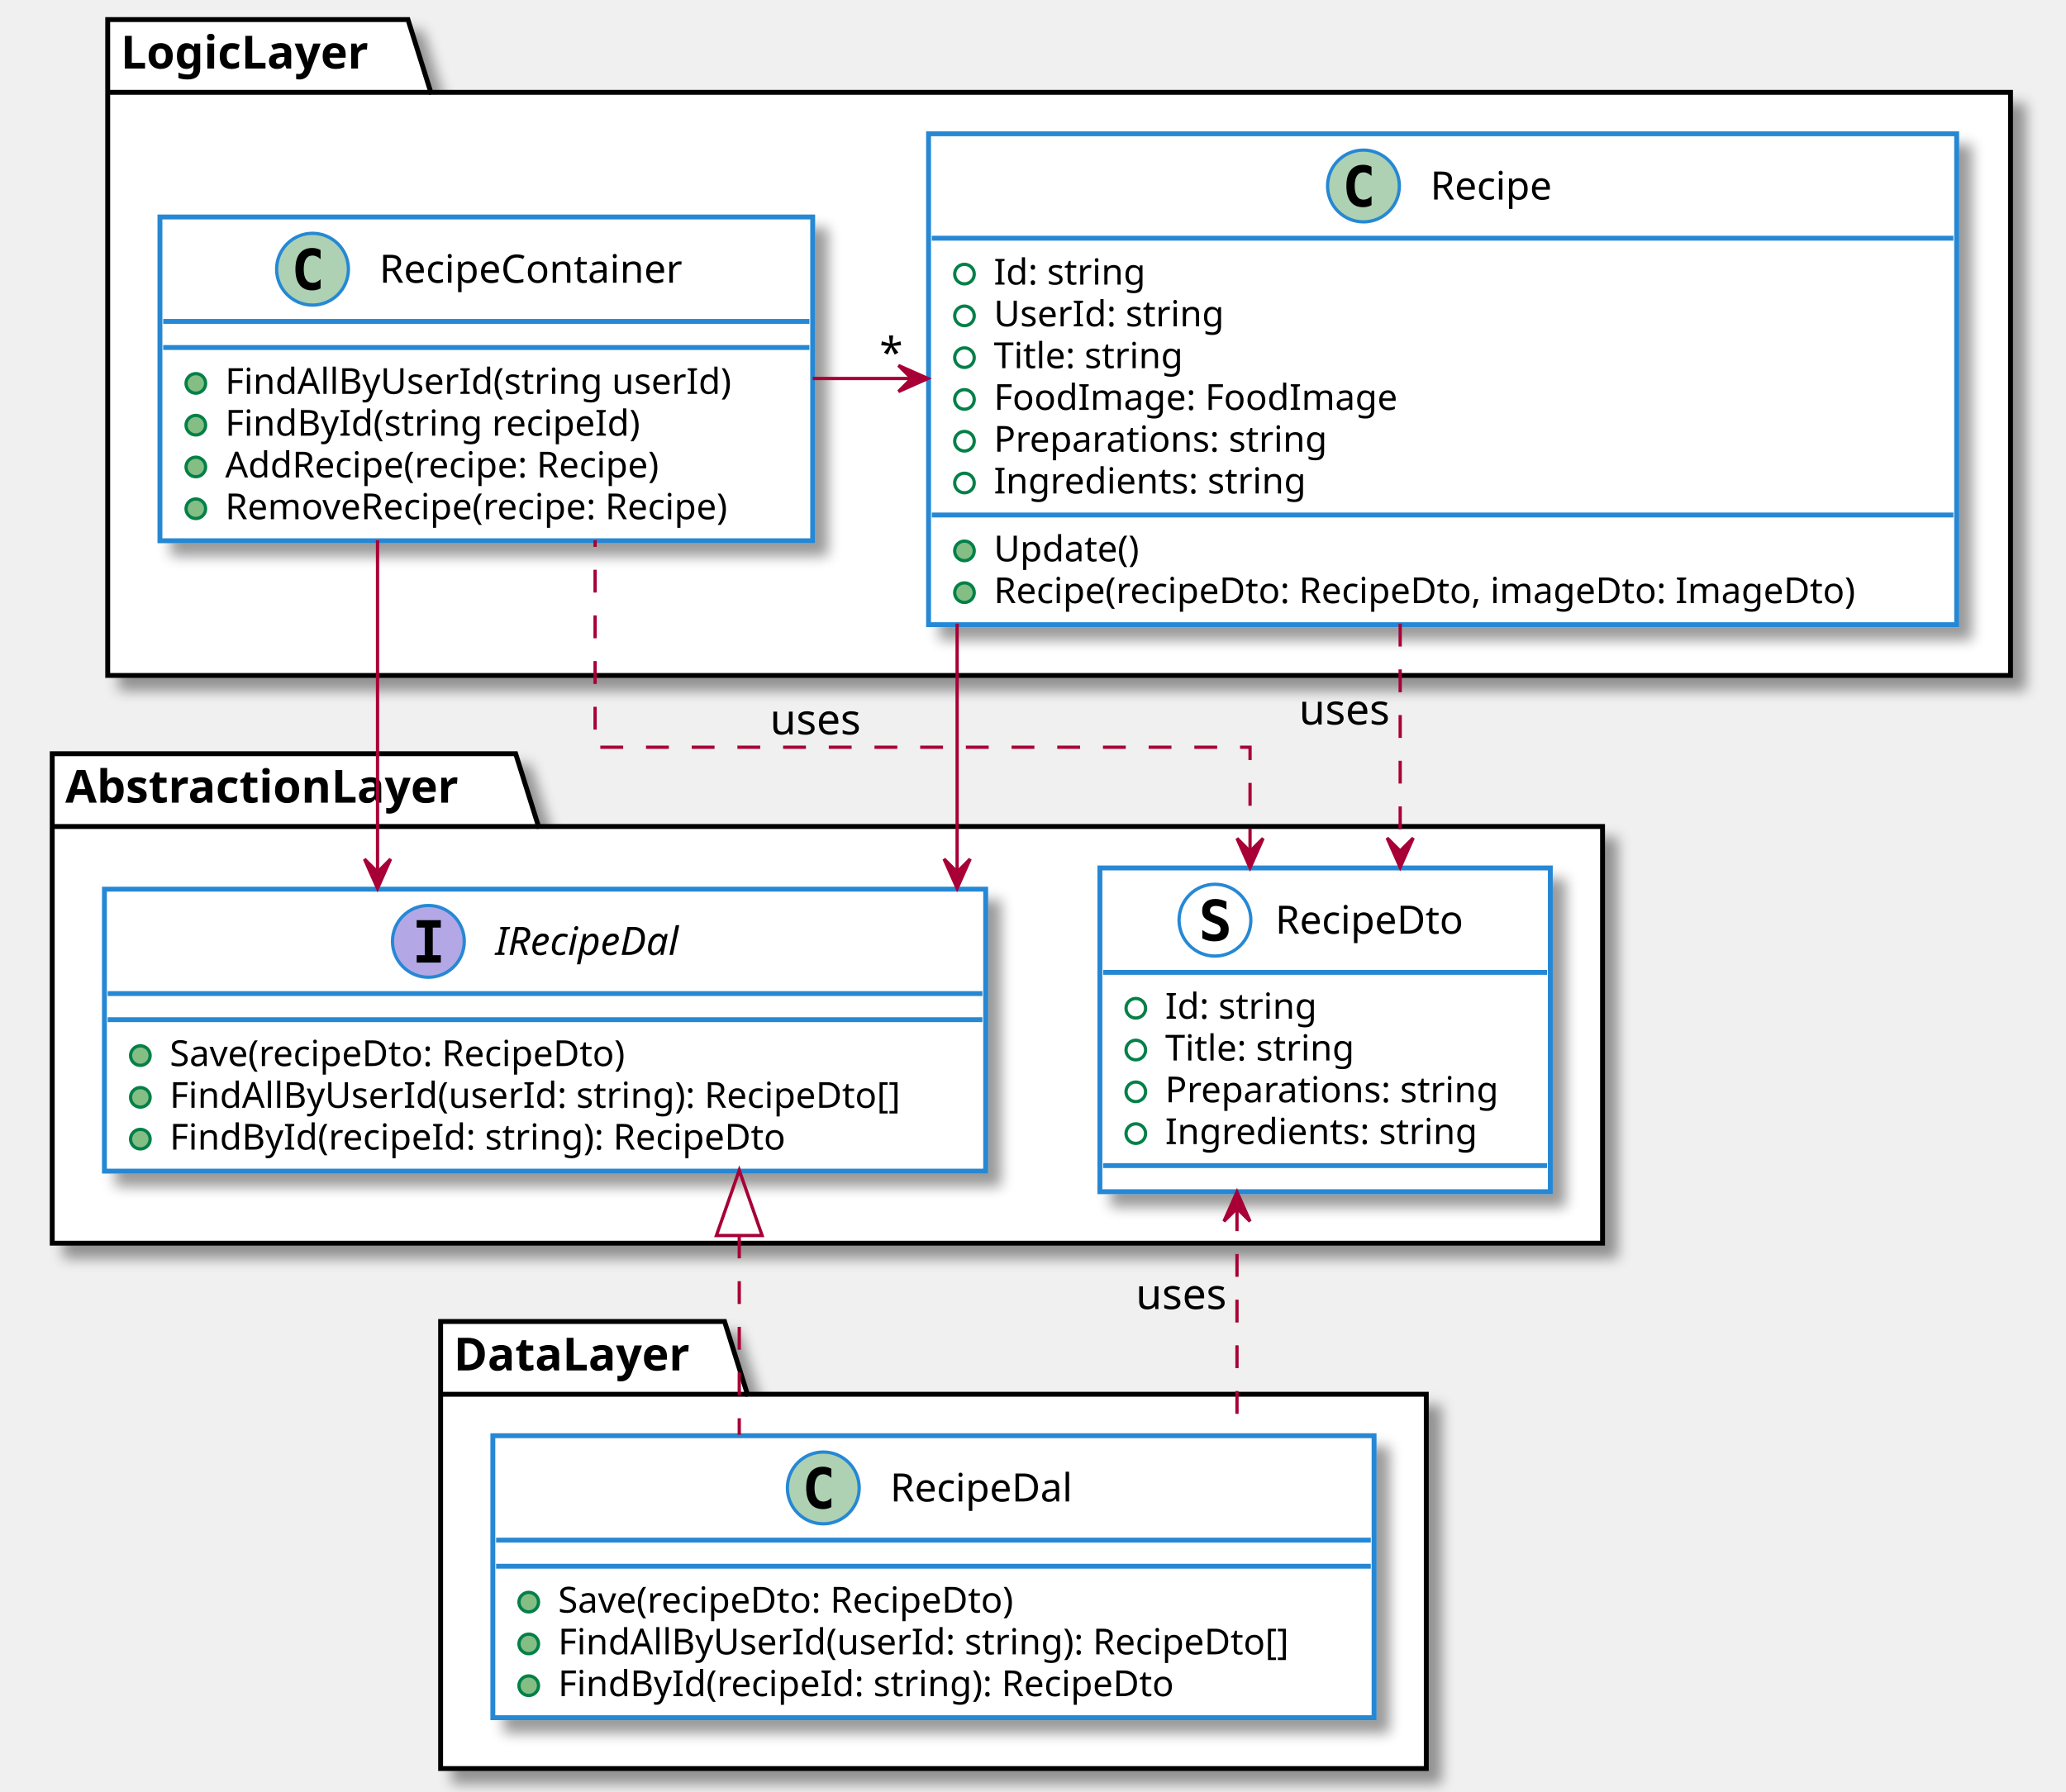
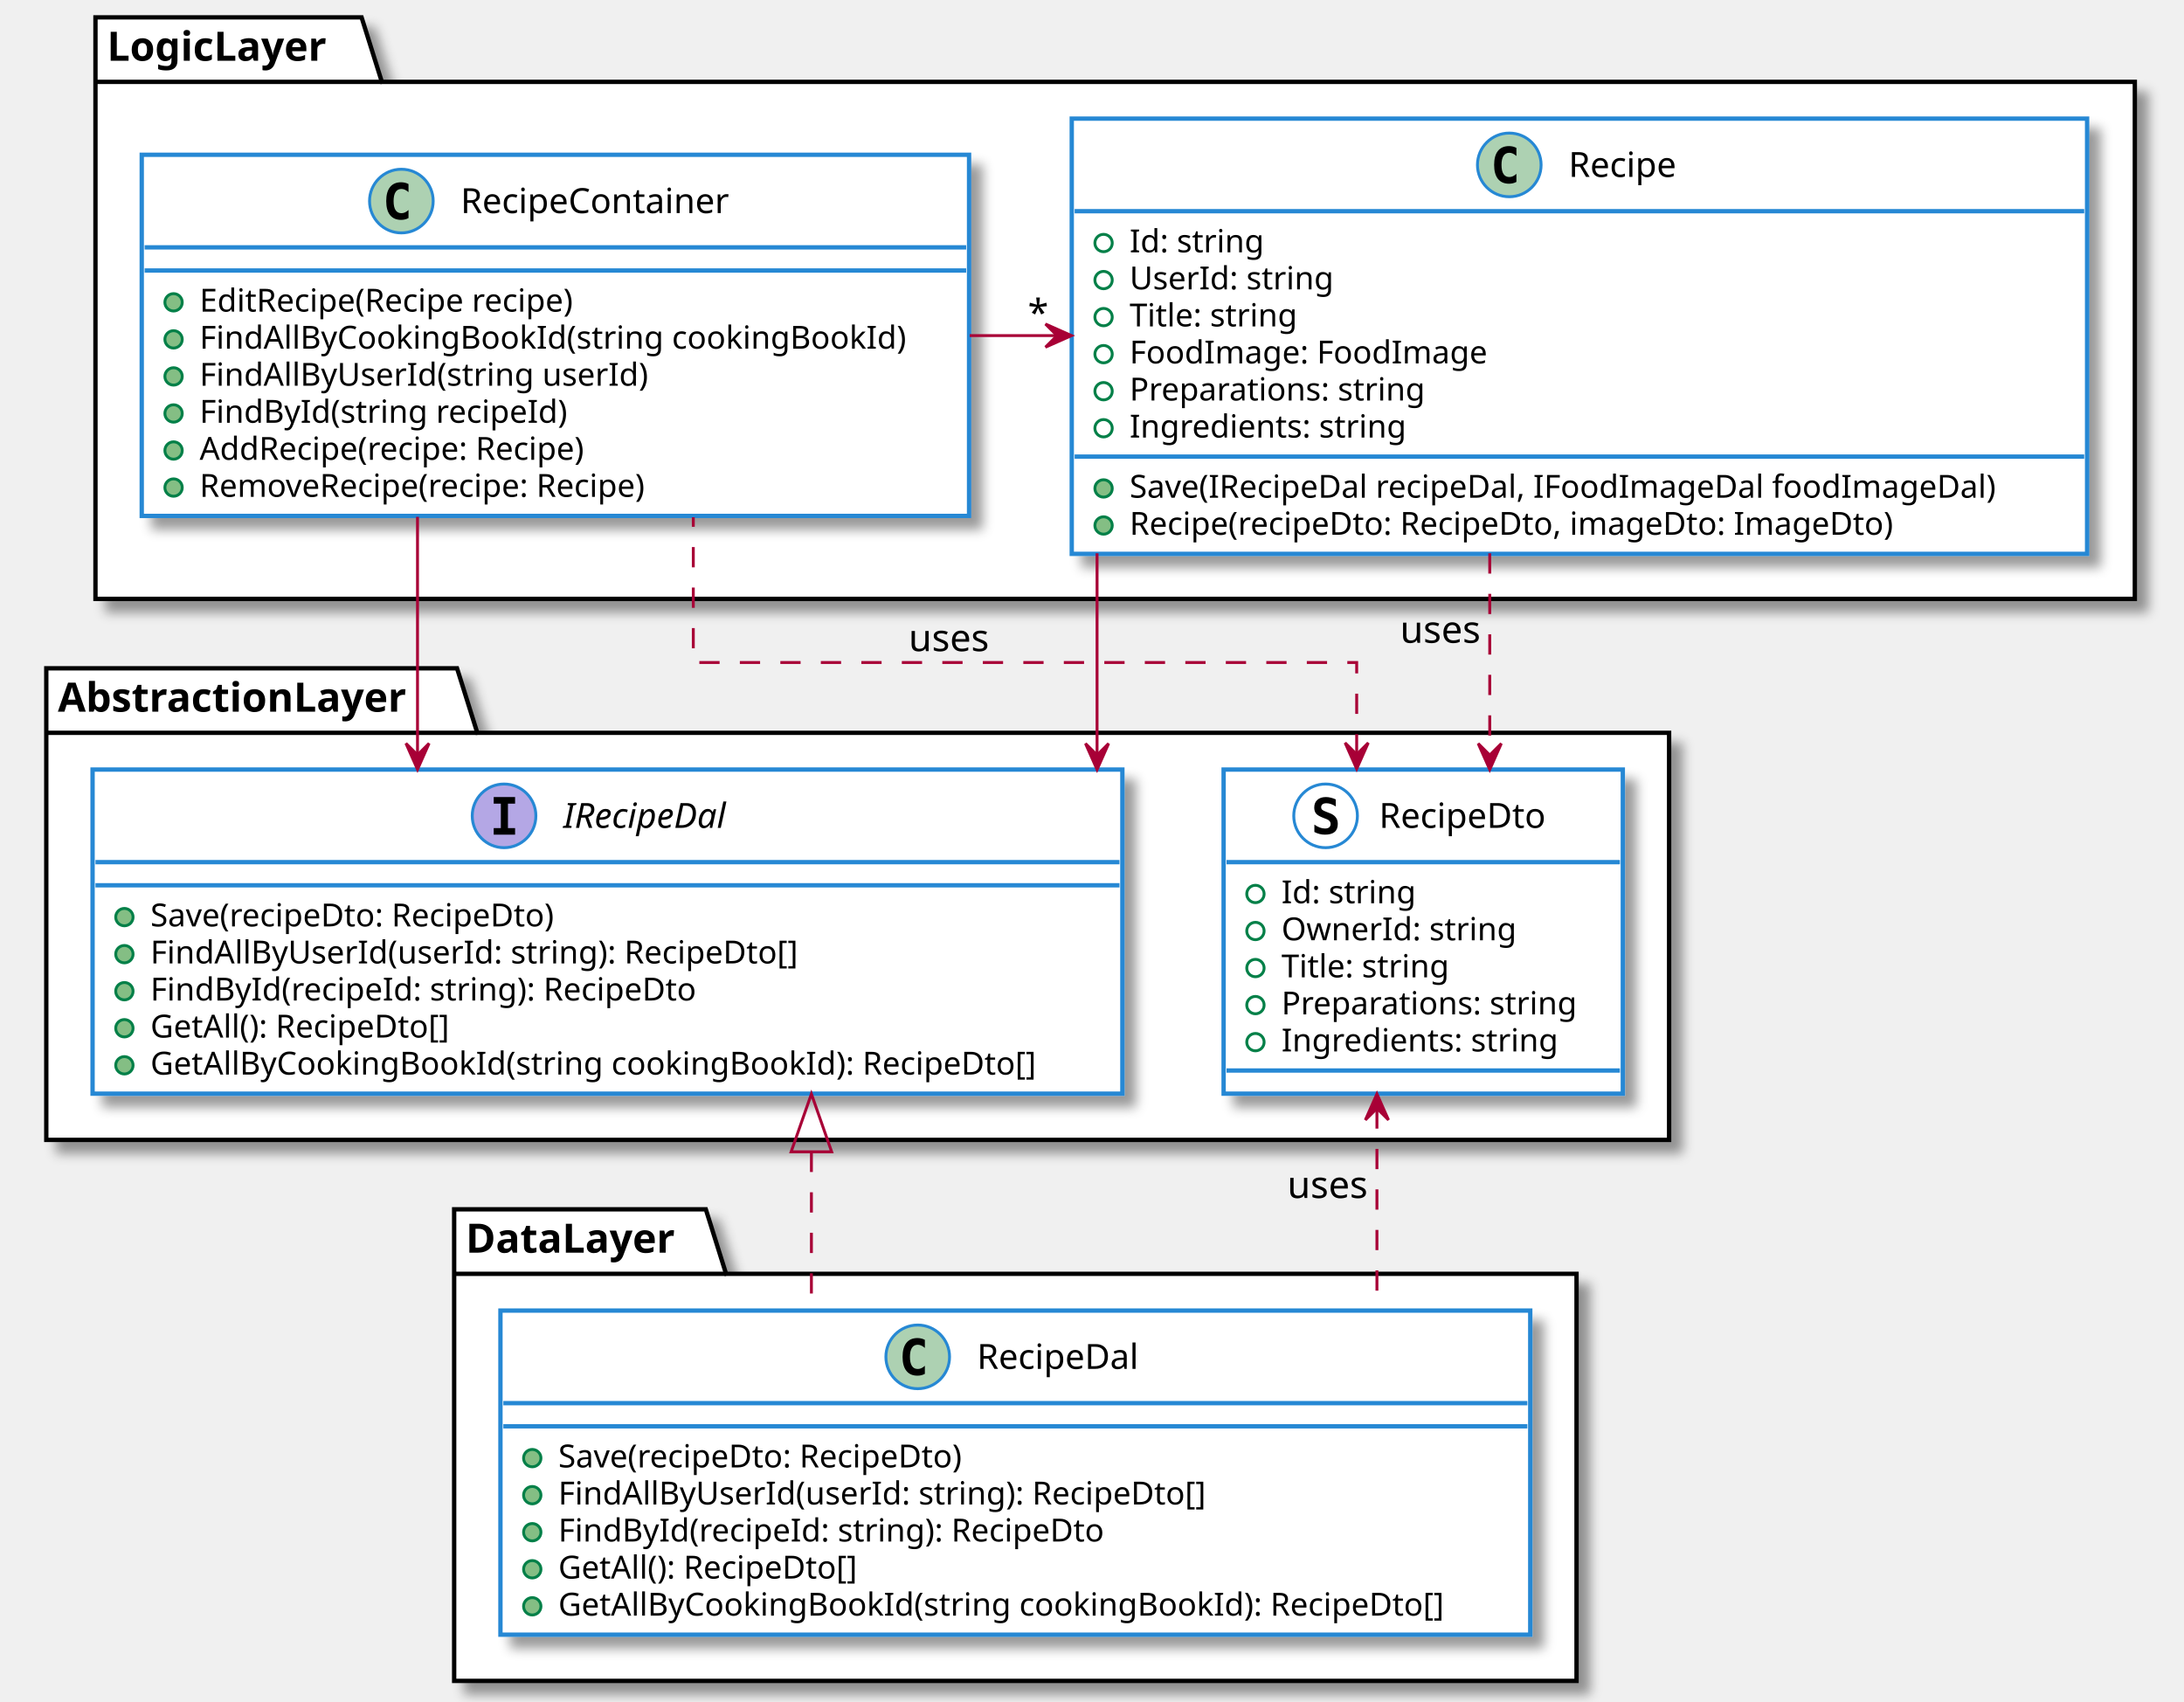
- <svg xmlns="http://www.w3.org/2000/svg" contentScriptType="application/ecmascript" contentStyleType="text/css" height="549px" preserveAspectRatio="none" style="width:633px;height:549px;background:#FFFFFF;" version="1.1" viewBox="0 0 633 549" width="633px" zoomAndPan="magnify">
+ <svg xmlns="http://www.w3.org/2000/svg" contentScriptType="application/ecmascript" contentStyleType="text/css" height="588px" preserveAspectRatio="none" style="width:755px;height:588px;background:#FFFFFF;" version="1.1" viewBox="0 0 755 588" width="755px" zoomAndPan="magnify">
  <defs>
-     <filter height="300%" id="f7z4soj6h7x1u" width="300%" x="-1" y="-1">
+     <filter height="300%" id="f1pioxkq0yk499" width="300%" x="-1" y="-1">
      <feGaussianBlur result="blurOut" stdDeviation="2.0" />
      <feColorMatrix in="blurOut" result="blurOut2" type="matrix" values="0 0 0 0 0 0 0 0 0 0 0 0 0 0 0 0 0 0 .4 0" />
      <feOffset dx="4.0" dy="4.0" in="blurOut2" result="blurOut3" />
      <feBlend in="SourceGraphic" in2="blurOut3" mode="normal" />
    </filter>
  </defs>
  <g>
-     <polygon fill="#FFFFFF" filter="url(#f7z4soj6h7x1u)" points="33,6,125,6,132,28.297,616,28.297,616,207,33,207,33,6" style="stroke:#000000;stroke-width:1.5;" />
+     <polygon fill="#FFFFFF" filter="url(#f1pioxkq0yk499)" points="33,6,125,6,132,28.297,738,28.297,738,207,33,207,33,6" style="stroke:#000000;stroke-width:1.5;" />
    <line style="stroke:#000000;stroke-width:1.5;" x1="33" x2="132" y1="28.297" y2="28.297" />
    <text fill="#000000" font-family="sans-serif" font-size="14" font-weight="bold" lengthAdjust="spacing" textLength="86" x="37" y="20.995">LogicLayer</text>
-     <polygon fill="#FFFFFF" filter="url(#f7z4soj6h7x1u)" points="16,231,158,231,165,253.297,491,253.297,491,381,16,381,16,231" style="stroke:#000000;stroke-width:1.5;" />
+     <polygon fill="#FFFFFF" filter="url(#f1pioxkq0yk499)" points="16,231,158,231,165,253.297,577,253.297,577,394,16,394,16,231" style="stroke:#000000;stroke-width:1.5;" />
    <line style="stroke:#000000;stroke-width:1.5;" x1="16" x2="165" y1="253.297" y2="253.297" />
    <text fill="#000000" font-family="sans-serif" font-size="14" font-weight="bold" lengthAdjust="spacing" textLength="136" x="20" y="245.995">AbstractionLayer</text>
-     <polygon fill="#FFFFFF" filter="url(#f7z4soj6h7x1u)" points="135,405,222,405,229,427.297,437,427.297,437,542,135,542,135,405" style="stroke:#000000;stroke-width:1.5;" />
-     <line style="stroke:#000000;stroke-width:1.5;" x1="135" x2="229" y1="427.297" y2="427.297" />
-     <text fill="#000000" font-family="sans-serif" font-size="14" font-weight="bold" lengthAdjust="spacing" textLength="81" x="139" y="419.995">DataLayer</text>
-     <rect codeLine="13" fill="#FFFFFF" filter="url(#f7z4soj6h7x1u)" height="99.219" id="RecipeContainer" style="stroke:#2688D4;stroke-width:1.5;" width="200" x="49" y="66.5" />
-     <ellipse cx="95.75" cy="82.5" fill="#ADD1B2" rx="11" ry="11" style="stroke:#2688D4;stroke-width:1.0;" />
-     <path d="M98.219,88.375 Q97.641,88.688 97,88.844 Q96.359,89 95.656,89 Q93.156,89 91.828,87.328 Q90.516,85.656 90.516,82.5 Q90.516,79.344 91.828,77.672 Q93.156,76 95.656,76 Q96.359,76 97,76.156 Q97.656,76.312 98.219,76.625 L98.219,79.422 Q97.594,78.859 97,78.594 Q96.406,78.312 95.781,78.312 Q94.438,78.312 93.75,79.375 Q93.062,80.438 93.062,82.5 Q93.062,84.578 93.75,85.641 Q94.438,86.688 95.781,86.688 Q96.406,86.688 97,86.422 Q97.594,86.156 98.219,85.578 L98.219,88.375 Z " fill="#000000" />
-     <text fill="#000000" font-family="sans-serif" font-size="12" lengthAdjust="spacing" textLength="98" x="116.25" y="86.654">RecipeContainer</text>
-     <line style="stroke:#2688D4;stroke-width:1.5;" x1="50" x2="248" y1="98.5" y2="98.5" />
-     <line style="stroke:#2688D4;stroke-width:1.5;" x1="50" x2="248" y1="106.5" y2="106.5" />
-     <ellipse cx="60" cy="117.5" fill="#84BE84" rx="3" ry="3" style="stroke:#038048;stroke-width:1.0;" />
-     <text fill="#000000" font-family="sans-serif" font-size="11" lengthAdjust="spacing" textLength="167" x="69" y="120.71">FindAllByUserId(string userId)</text>
-     <ellipse cx="60" cy="130.305" fill="#84BE84" rx="3" ry="3" style="stroke:#038048;stroke-width:1.0;" />
-     <text fill="#000000" font-family="sans-serif" font-size="11" lengthAdjust="spacing" textLength="137" x="69" y="133.515">FindById(string recipeId)</text>
-     <ellipse cx="60" cy="143.109" fill="#84BE84" rx="3" ry="3" style="stroke:#038048;stroke-width:1.0;" />
-     <text fill="#000000" font-family="sans-serif" font-size="11" lengthAdjust="spacing" textLength="149" x="69" y="146.32">AddRecipe(recipe: Recipe)</text>
-     <ellipse cx="60" cy="155.914" fill="#84BE84" rx="3" ry="3" style="stroke:#038048;stroke-width:1.0;" />
-     <text fill="#000000" font-family="sans-serif" font-size="11" lengthAdjust="spacing" textLength="174" x="69" y="159.125">RemoveRecipe(recipe: Recipe)</text>
-     <rect codeLine="20" fill="#FFFFFF" filter="url(#f7z4soj6h7x1u)" height="150.438" id="Recipe" style="stroke:#2688D4;stroke-width:1.5;" width="315" x="284.5" y="41" />
-     <ellipse cx="417.75" cy="57" fill="#ADD1B2" rx="11" ry="11" style="stroke:#2688D4;stroke-width:1.0;" />
-     <path d="M420.219,62.875 Q419.641,63.188 419,63.344 Q418.359,63.5 417.656,63.5 Q415.156,63.5 413.828,61.828 Q412.516,60.156 412.516,57 Q412.516,53.844 413.828,52.172 Q415.156,50.5 417.656,50.5 Q418.359,50.5 419,50.656 Q419.656,50.812 420.219,51.125 L420.219,53.922 Q419.594,53.359 419,53.094 Q418.406,52.812 417.781,52.812 Q416.438,52.812 415.75,53.875 Q415.062,54.938 415.062,57 Q415.062,59.078 415.75,60.141 Q416.438,61.188 417.781,61.188 Q418.406,61.188 419,60.922 Q419.594,60.656 420.219,60.078 L420.219,62.875 Z " fill="#000000" />
-     <text fill="#000000" font-family="sans-serif" font-size="12" lengthAdjust="spacing" textLength="40" x="438.25" y="61.154">Recipe</text>
-     <line style="stroke:#2688D4;stroke-width:1.5;" x1="285.5" x2="598.5" y1="73" y2="73" />
-     <ellipse cx="295.5" cy="84" rx="3" ry="3" style="stroke:#038048;stroke-width:1.0;fill:none;" />
-     <text fill="#000000" font-family="sans-serif" font-size="11" lengthAdjust="spacing" textLength="50" x="304.5" y="87.21">Id: string</text>
-     <ellipse cx="295.5" cy="96.805" rx="3" ry="3" style="stroke:#038048;stroke-width:1.0;fill:none;" />
-     <text fill="#000000" font-family="sans-serif" font-size="11" lengthAdjust="spacing" textLength="76" x="304.5" y="100.015">UserId: string</text>
-     <ellipse cx="295.5" cy="109.609" rx="3" ry="3" style="stroke:#038048;stroke-width:1.0;fill:none;" />
-     <text fill="#000000" font-family="sans-serif" font-size="11" lengthAdjust="spacing" textLength="64" x="304.5" y="112.82">Title: string</text>
-     <ellipse cx="295.5" cy="122.414" rx="3" ry="3" style="stroke:#038048;stroke-width:1.0;fill:none;" />
-     <text fill="#000000" font-family="sans-serif" font-size="11" lengthAdjust="spacing" textLength="132" x="304.5" y="125.624">FoodImage: FoodImage</text>
-     <ellipse cx="295.5" cy="135.219" rx="3" ry="3" style="stroke:#038048;stroke-width:1.0;fill:none;" />
-     <text fill="#000000" font-family="sans-serif" font-size="11" lengthAdjust="spacing" textLength="112" x="304.5" y="138.429">Preparations: string</text>
-     <ellipse cx="295.5" cy="148.023" rx="3" ry="3" style="stroke:#038048;stroke-width:1.0;fill:none;" />
-     <text fill="#000000" font-family="sans-serif" font-size="11" lengthAdjust="spacing" textLength="103" x="304.5" y="151.234">Ingredients: string</text>
-     <line style="stroke:#2688D4;stroke-width:1.5;" x1="285.5" x2="598.5" y1="157.828" y2="157.828" />
-     <ellipse cx="295.5" cy="168.828" fill="#84BE84" rx="3" ry="3" style="stroke:#038048;stroke-width:1.0;" />
-     <text fill="#000000" font-family="sans-serif" font-size="11" lengthAdjust="spacing" textLength="48" x="304.5" y="172.039">Update()</text>
-     <ellipse cx="295.5" cy="181.633" fill="#84BE84" rx="3" ry="3" style="stroke:#038048;stroke-width:1.0;" />
-     <text fill="#000000" font-family="sans-serif" font-size="11" lengthAdjust="spacing" textLength="289" x="304.5" y="184.843">Recipe(recipeDto: RecipeDto, imageDto: ImageDto)</text>
-     <rect codeLine="34" fill="#FFFFFF" filter="url(#f7z4soj6h7x1u)" height="99.219" id="RecipeDto" style="stroke:#2688D4;stroke-width:1.5;" width="138" x="337" y="266" />
-     <ellipse cx="372.25" cy="282" fill="#FFFFFF" rx="11" ry="11" style="stroke:#2688D4;stroke-width:1.0;" />
-     <path d="M371.484,282.703 Q369.625,282 368.969,281.219 Q368.328,280.438 368.328,279.125 Q368.328,277.438 369.406,276.469 Q370.484,275.5 372.359,275.5 Q373.219,275.5 374.062,275.719 Q374.922,275.922 375.766,276.312 L375.766,278.766 Q374.984,278.219 374.156,277.938 Q373.344,277.641 372.547,277.641 Q371.672,277.641 371.188,278 Q370.719,278.359 370.719,279.016 Q370.719,279.531 371.062,279.875 Q371.406,280.203 372.5,280.609 L373.562,281.016 Q375.047,281.562 375.75,282.484 Q376.469,283.391 376.469,284.766 Q376.469,286.656 375.359,287.578 Q374.25,288.5 372,288.5 Q371.078,288.5 370.156,288.266 Q369.234,288.031 368.375,287.578 L368.375,285.016 Q369.344,285.703 370.266,286.047 Q371.188,286.375 372.078,286.375 Q372.984,286.375 373.484,285.969 Q373.984,285.547 373.984,284.812 Q373.984,284.25 373.641,283.828 Q373.312,283.406 372.688,283.172 L371.484,282.703 Z " fill="#000000" />
-     <text fill="#000000" font-family="sans-serif" font-size="12" lengthAdjust="spacing" textLength="61" x="390.75" y="286.154">RecipeDto</text>
-     <line style="stroke:#2688D4;stroke-width:1.5;" x1="338" x2="474" y1="298" y2="298" />
-     <ellipse cx="348" cy="309" rx="3" ry="3" style="stroke:#038048;stroke-width:1.0;fill:none;" />
-     <text fill="#000000" font-family="sans-serif" font-size="11" lengthAdjust="spacing" textLength="50" x="357" y="312.21">Id: string</text>
-     <ellipse cx="348" cy="321.805" rx="3" ry="3" style="stroke:#038048;stroke-width:1.0;fill:none;" />
-     <text fill="#000000" font-family="sans-serif" font-size="11" lengthAdjust="spacing" textLength="64" x="357" y="325.015">Title: string</text>
-     <ellipse cx="348" cy="334.609" rx="3" ry="3" style="stroke:#038048;stroke-width:1.0;fill:none;" />
-     <text fill="#000000" font-family="sans-serif" font-size="11" lengthAdjust="spacing" textLength="112" x="357" y="337.82">Preparations: string</text>
-     <ellipse cx="348" cy="347.414" rx="3" ry="3" style="stroke:#038048;stroke-width:1.0;fill:none;" />
-     <text fill="#000000" font-family="sans-serif" font-size="11" lengthAdjust="spacing" textLength="103" x="357" y="350.625">Ingredients: string</text>
-     <line style="stroke:#2688D4;stroke-width:1.5;" x1="338" x2="474" y1="357.219" y2="357.219" />
-     <rect codeLine="41" fill="#FFFFFF" filter="url(#f7z4soj6h7x1u)" height="86.414" id="IRecipeDal" style="stroke:#2688D4;stroke-width:1.5;" width="270" x="32" y="272.5" />
-     <ellipse cx="131.25" cy="288.5" fill="#B4A7E5" rx="11" ry="11" style="stroke:#2688D4;stroke-width:1.0;" />
-     <path d="M127.672,284.281 L127.672,282 L135.062,282 L135.062,284.281 L132.594,284.281 L132.594,292.734 L135.062,292.734 L135.062,295 L127.672,295 L127.672,292.734 L130.141,292.734 L130.141,284.281 L127.672,284.281 Z " fill="#000000" />
-     <text fill="#000000" font-family="sans-serif" font-size="12" font-style="italic" lengthAdjust="spacing" textLength="63" x="151.75" y="292.654">IRecipeDal</text>
-     <line style="stroke:#2688D4;stroke-width:1.5;" x1="33" x2="301" y1="304.5" y2="304.5" />
-     <line style="stroke:#2688D4;stroke-width:1.5;" x1="33" x2="301" y1="312.5" y2="312.5" />
-     <ellipse cx="43" cy="323.5" fill="#84BE84" rx="3" ry="3" style="stroke:#038048;stroke-width:1.0;" />
-     <text fill="#000000" font-family="sans-serif" font-size="11" lengthAdjust="spacing" textLength="155" x="52" y="326.71">Save(recipeDto: RecipeDto)</text>
-     <ellipse cx="43" cy="336.305" fill="#84BE84" rx="3" ry="3" style="stroke:#038048;stroke-width:1.0;" />
-     <text fill="#000000" font-family="sans-serif" font-size="11" lengthAdjust="spacing" textLength="244" x="52" y="339.515">FindAllByUserId(userId: string): RecipeDto[]</text>
-     <ellipse cx="43" cy="349.109" fill="#84BE84" rx="3" ry="3" style="stroke:#038048;stroke-width:1.0;" />
-     <text fill="#000000" font-family="sans-serif" font-size="11" lengthAdjust="spacing" textLength="206" x="52" y="352.32">FindById(recipeId: string): RecipeDto</text>
-     <rect codeLine="49" fill="#FFFFFF" filter="url(#f7z4soj6h7x1u)" height="86.414" id="RecipeDal" style="stroke:#2688D4;stroke-width:1.5;" width="270" x="151" y="440" />
-     <ellipse cx="252.25" cy="456" fill="#ADD1B2" rx="11" ry="11" style="stroke:#2688D4;stroke-width:1.0;" />
-     <path d="M254.719,461.875 Q254.141,462.188 253.5,462.344 Q252.859,462.5 252.156,462.5 Q249.656,462.5 248.328,460.828 Q247.016,459.156 247.016,456 Q247.016,452.844 248.328,451.172 Q249.656,449.5 252.156,449.5 Q252.859,449.5 253.5,449.656 Q254.156,449.812 254.719,450.125 L254.719,452.922 Q254.094,452.359 253.5,452.094 Q252.906,451.812 252.281,451.812 Q250.938,451.812 250.25,452.875 Q249.562,453.938 249.562,456 Q249.562,458.078 250.25,459.141 Q250.938,460.188 252.281,460.188 Q252.906,460.188 253.5,459.922 Q254.094,459.656 254.719,459.078 L254.719,461.875 Z " fill="#000000" />
-     <text fill="#000000" font-family="sans-serif" font-size="12" lengthAdjust="spacing" textLength="59" x="272.75" y="460.154">RecipeDal</text>
-     <line style="stroke:#2688D4;stroke-width:1.5;" x1="152" x2="420" y1="472" y2="472" />
-     <line style="stroke:#2688D4;stroke-width:1.5;" x1="152" x2="420" y1="480" y2="480" />
-     <ellipse cx="162" cy="491" fill="#84BE84" rx="3" ry="3" style="stroke:#038048;stroke-width:1.0;" />
-     <text fill="#000000" font-family="sans-serif" font-size="11" lengthAdjust="spacing" textLength="155" x="171" y="494.21">Save(recipeDto: RecipeDto)</text>
-     <ellipse cx="162" cy="503.805" fill="#84BE84" rx="3" ry="3" style="stroke:#038048;stroke-width:1.0;" />
-     <text fill="#000000" font-family="sans-serif" font-size="11" lengthAdjust="spacing" textLength="244" x="171" y="507.015">FindAllByUserId(userId: string): RecipeDto[]</text>
-     <ellipse cx="162" cy="516.609" fill="#84BE84" rx="3" ry="3" style="stroke:#038048;stroke-width:1.0;" />
-     <text fill="#000000" font-family="sans-serif" font-size="11" lengthAdjust="spacing" textLength="206" x="171" y="519.82">FindById(recipeId: string): RecipeDto</text>
-     <path codeLine="57" d="M226.5,378.64 C226.5,378.64 226.5,439.72 226.5,439.72 " fill="none" id="IRecipeDal-backto-RecipeDal" style="stroke:#A80036;stroke-width:1.0;stroke-dasharray:7.0,7.0;" />
-     <polygon fill="none" points="219.5,378.64,226.5,358.64,233.5,378.64,219.5,378.64" style="stroke:#A80036;stroke-width:1.0;" />
-     <path codeLine="58" d="M249.01,116 C249.01,116 279.28,116 279.28,116 " fill="none" id="RecipeContainer-to-Recipe" style="stroke:#A80036;stroke-width:1.0;" />
-     <polygon fill="#A80036" points="284.28,116,275.28,112,279.28,116,275.28,120,284.28,116" style="stroke:#A80036;stroke-width:1.0;" />
-     <text fill="#000000" font-family="sans-serif" font-size="13" lengthAdjust="spacing" textLength="7" x="269.471" y="112.696">*</text>
-     <path codeLine="60" d="M429,191.14 C429,191.14 429,260.81 429,260.81 " fill="none" id="Recipe-to-RecipeDto" style="stroke:#A80036;stroke-width:1.0;stroke-dasharray:7.0,7.0;" />
-     <polygon fill="#A80036" points="429,265.81,433,256.81,429,260.81,425,256.81,429,265.81" style="stroke:#A80036;stroke-width:1.0;" />
-     <text fill="#000000" font-family="sans-serif" font-size="13" lengthAdjust="spacing" textLength="30" x="398" y="222.037">uses</text>
-     <path codeLine="61" d="M383,260.93 C383,260.93 383,229 383,229 C383,229 182.33,229 182.33,229 C182.33,229 182.33,195.93 182.33,165.56 " fill="none" id="RecipeDto-backto-RecipeContainer" style="stroke:#A80036;stroke-width:1.0;stroke-dasharray:7.0,7.0;" />
-     <polygon fill="#A80036" points="383,265.93,387,256.93,383,260.93,379,256.93,383,265.93" style="stroke:#A80036;stroke-width:1.0;" />
-     <text fill="#000000" font-family="sans-serif" font-size="13" lengthAdjust="spacing" textLength="30" x="235.92" y="225.067">uses</text>
-     <path codeLine="62" d="M379,370.3 C379,370.3 379,439.91 379,439.91 " fill="none" id="RecipeDto-backto-RecipeDal" style="stroke:#A80036;stroke-width:1.0;stroke-dasharray:7.0,7.0;" />
-     <polygon fill="#A80036" points="379,365.3,375,374.3,379,370.3,383,374.3,379,365.3" style="stroke:#A80036;stroke-width:1.0;" />
-     <text fill="#000000" font-family="sans-serif" font-size="13" lengthAdjust="spacing" textLength="30" x="348" y="401.177">uses</text>
-     <path codeLine="64" d="M293.25,191.14 C293.25,191.14 293.25,267.25 293.25,267.25 " fill="none" id="Recipe-to-IRecipeDal" style="stroke:#A80036;stroke-width:1.0;" />
-     <polygon fill="#A80036" points="293.25,272.25,297.25,263.25,293.25,267.25,289.25,263.25,293.25,272.25" style="stroke:#A80036;stroke-width:1.0;" />
-     <path codeLine="65" d="M115.67,165.57 C115.67,165.57 115.67,267.28 115.67,267.28 " fill="none" id="RecipeContainer-to-IRecipeDal" style="stroke:#A80036;stroke-width:1.0;" />
-     <polygon fill="#A80036" points="115.67,272.28,119.67,263.28,115.67,267.28,111.67,263.28,115.67,272.28" style="stroke:#A80036;stroke-width:1.0;" />
+     <polygon fill="#FFFFFF" filter="url(#f1pioxkq0yk499)" points="157,418,244,418,251,440.297,545,440.297,545,581,157,581,157,418" style="stroke:#000000;stroke-width:1.5;" />
+     <line style="stroke:#000000;stroke-width:1.5;" x1="157" x2="251" y1="440.297" y2="440.297" />
+     <text fill="#000000" font-family="sans-serif" font-size="14" font-weight="bold" lengthAdjust="spacing" textLength="81" x="161" y="432.995">DataLayer</text>
+     <rect codeLine="13" fill="#FFFFFF" filter="url(#f1pioxkq0yk499)" height="124.828" id="RecipeContainer" style="stroke:#2688D4;stroke-width:1.5;" width="286" x="49" y="53.5" />
+     <ellipse cx="138.75" cy="69.5" fill="#ADD1B2" rx="11" ry="11" style="stroke:#2688D4;stroke-width:1.0;" />
+     <path d="M141.219,75.375 Q140.641,75.688 140,75.844 Q139.359,76 138.656,76 Q136.156,76 134.828,74.328 Q133.516,72.656 133.516,69.5 Q133.516,66.344 134.828,64.672 Q136.156,63 138.656,63 Q139.359,63 140,63.156 Q140.656,63.312 141.219,63.625 L141.219,66.422 Q140.594,65.859 140,65.594 Q139.406,65.312 138.781,65.312 Q137.438,65.312 136.75,66.375 Q136.062,67.438 136.062,69.5 Q136.062,71.578 136.75,72.641 Q137.438,73.688 138.781,73.688 Q139.406,73.688 140,73.422 Q140.594,73.156 141.219,72.578 L141.219,75.375 Z " fill="#000000" />
+     <text fill="#000000" font-family="sans-serif" font-size="12" lengthAdjust="spacing" textLength="98" x="159.25" y="73.654">RecipeContainer</text>
+     <line style="stroke:#2688D4;stroke-width:1.5;" x1="50" x2="334" y1="85.5" y2="85.5" />
+     <line style="stroke:#2688D4;stroke-width:1.5;" x1="50" x2="334" y1="93.5" y2="93.5" />
+     <ellipse cx="60" cy="104.5" fill="#84BE84" rx="3" ry="3" style="stroke:#038048;stroke-width:1.0;" />
+     <text fill="#000000" font-family="sans-serif" font-size="11" lengthAdjust="spacing" textLength="144" x="69" y="107.71">EditRecipe(Recipe recipe)</text>
+     <ellipse cx="60" cy="117.305" fill="#84BE84" rx="3" ry="3" style="stroke:#038048;stroke-width:1.0;" />
+     <text fill="#000000" font-family="sans-serif" font-size="11" lengthAdjust="spacing" textLength="260" x="69" y="120.515">FindAllByCookingBookId(string cookingBookId)</text>
+     <ellipse cx="60" cy="130.109" fill="#84BE84" rx="3" ry="3" style="stroke:#038048;stroke-width:1.0;" />
+     <text fill="#000000" font-family="sans-serif" font-size="11" lengthAdjust="spacing" textLength="167" x="69" y="133.32">FindAllByUserId(string userId)</text>
+     <ellipse cx="60" cy="142.914" fill="#84BE84" rx="3" ry="3" style="stroke:#038048;stroke-width:1.0;" />
+     <text fill="#000000" font-family="sans-serif" font-size="11" lengthAdjust="spacing" textLength="137" x="69" y="146.125">FindById(string recipeId)</text>
+     <ellipse cx="60" cy="155.719" fill="#84BE84" rx="3" ry="3" style="stroke:#038048;stroke-width:1.0;" />
+     <text fill="#000000" font-family="sans-serif" font-size="11" lengthAdjust="spacing" textLength="149" x="69" y="158.929">AddRecipe(recipe: Recipe)</text>
+     <ellipse cx="60" cy="168.523" fill="#84BE84" rx="3" ry="3" style="stroke:#038048;stroke-width:1.0;" />
+     <text fill="#000000" font-family="sans-serif" font-size="11" lengthAdjust="spacing" textLength="174" x="69" y="171.734">RemoveRecipe(recipe: Recipe)</text>
+     <rect codeLine="22" fill="#FFFFFF" filter="url(#f1pioxkq0yk499)" height="150.438" id="Recipe" style="stroke:#2688D4;stroke-width:1.5;" width="351" x="370.5" y="41" />
+     <ellipse cx="521.75" cy="57" fill="#ADD1B2" rx="11" ry="11" style="stroke:#2688D4;stroke-width:1.0;" />
+     <path d="M524.219,62.875 Q523.641,63.188 523,63.344 Q522.359,63.5 521.656,63.5 Q519.156,63.5 517.828,61.828 Q516.516,60.156 516.516,57 Q516.516,53.844 517.828,52.172 Q519.156,50.5 521.656,50.5 Q522.359,50.5 523,50.656 Q523.656,50.812 524.219,51.125 L524.219,53.922 Q523.594,53.359 523,53.094 Q522.406,52.812 521.781,52.812 Q520.438,52.812 519.75,53.875 Q519.062,54.938 519.062,57 Q519.062,59.078 519.75,60.141 Q520.438,61.188 521.781,61.188 Q522.406,61.188 523,60.922 Q523.594,60.656 524.219,60.078 L524.219,62.875 Z " fill="#000000" />
+     <text fill="#000000" font-family="sans-serif" font-size="12" lengthAdjust="spacing" textLength="40" x="542.25" y="61.154">Recipe</text>
+     <line style="stroke:#2688D4;stroke-width:1.5;" x1="371.5" x2="720.5" y1="73" y2="73" />
+     <ellipse cx="381.5" cy="84" rx="3" ry="3" style="stroke:#038048;stroke-width:1.0;fill:none;" />
+     <text fill="#000000" font-family="sans-serif" font-size="11" lengthAdjust="spacing" textLength="50" x="390.5" y="87.21">Id: string</text>
+     <ellipse cx="381.5" cy="96.805" rx="3" ry="3" style="stroke:#038048;stroke-width:1.0;fill:none;" />
+     <text fill="#000000" font-family="sans-serif" font-size="11" lengthAdjust="spacing" textLength="76" x="390.5" y="100.015">UserId: string</text>
+     <ellipse cx="381.5" cy="109.609" rx="3" ry="3" style="stroke:#038048;stroke-width:1.0;fill:none;" />
+     <text fill="#000000" font-family="sans-serif" font-size="11" lengthAdjust="spacing" textLength="64" x="390.5" y="112.82">Title: string</text>
+     <ellipse cx="381.5" cy="122.414" rx="3" ry="3" style="stroke:#038048;stroke-width:1.0;fill:none;" />
+     <text fill="#000000" font-family="sans-serif" font-size="11" lengthAdjust="spacing" textLength="132" x="390.5" y="125.624">FoodImage: FoodImage</text>
+     <ellipse cx="381.5" cy="135.219" rx="3" ry="3" style="stroke:#038048;stroke-width:1.0;fill:none;" />
+     <text fill="#000000" font-family="sans-serif" font-size="11" lengthAdjust="spacing" textLength="112" x="390.5" y="138.429">Preparations: string</text>
+     <ellipse cx="381.5" cy="148.023" rx="3" ry="3" style="stroke:#038048;stroke-width:1.0;fill:none;" />
+     <text fill="#000000" font-family="sans-serif" font-size="11" lengthAdjust="spacing" textLength="103" x="390.5" y="151.234">Ingredients: string</text>
+     <line style="stroke:#2688D4;stroke-width:1.5;" x1="371.5" x2="720.5" y1="157.828" y2="157.828" />
+     <ellipse cx="381.5" cy="168.828" fill="#84BE84" rx="3" ry="3" style="stroke:#038048;stroke-width:1.0;" />
+     <text fill="#000000" font-family="sans-serif" font-size="11" lengthAdjust="spacing" textLength="325" x="390.5" y="172.039">Save(IRecipeDal recipeDal, IFoodImageDal foodImageDal)</text>
+     <ellipse cx="381.5" cy="181.633" fill="#84BE84" rx="3" ry="3" style="stroke:#038048;stroke-width:1.0;" />
+     <text fill="#000000" font-family="sans-serif" font-size="11" lengthAdjust="spacing" textLength="289" x="390.5" y="184.843">Recipe(recipeDto: RecipeDto, imageDto: ImageDto)</text>
+     <rect codeLine="36" fill="#FFFFFF" filter="url(#f1pioxkq0yk499)" height="112.023" id="RecipeDto" style="stroke:#2688D4;stroke-width:1.5;" width="138" x="423" y="266" />
+     <ellipse cx="458.25" cy="282" fill="#FFFFFF" rx="11" ry="11" style="stroke:#2688D4;stroke-width:1.0;" />
+     <path d="M457.484,282.703 Q455.625,282 454.969,281.219 Q454.328,280.438 454.328,279.125 Q454.328,277.438 455.406,276.469 Q456.484,275.5 458.359,275.5 Q459.219,275.5 460.062,275.719 Q460.922,275.922 461.766,276.312 L461.766,278.766 Q460.984,278.219 460.156,277.938 Q459.344,277.641 458.547,277.641 Q457.672,277.641 457.188,278 Q456.719,278.359 456.719,279.016 Q456.719,279.531 457.062,279.875 Q457.406,280.203 458.5,280.609 L459.562,281.016 Q461.047,281.562 461.75,282.484 Q462.469,283.391 462.469,284.766 Q462.469,286.656 461.359,287.578 Q460.25,288.5 458,288.5 Q457.078,288.5 456.156,288.266 Q455.234,288.031 454.375,287.578 L454.375,285.016 Q455.344,285.703 456.266,286.047 Q457.188,286.375 458.078,286.375 Q458.984,286.375 459.484,285.969 Q459.984,285.547 459.984,284.812 Q459.984,284.25 459.641,283.828 Q459.312,283.406 458.688,283.172 L457.484,282.703 Z " fill="#000000" />
+     <text fill="#000000" font-family="sans-serif" font-size="12" lengthAdjust="spacing" textLength="61" x="476.75" y="286.154">RecipeDto</text>
+     <line style="stroke:#2688D4;stroke-width:1.5;" x1="424" x2="560" y1="298" y2="298" />
+     <ellipse cx="434" cy="309" rx="3" ry="3" style="stroke:#038048;stroke-width:1.0;fill:none;" />
+     <text fill="#000000" font-family="sans-serif" font-size="11" lengthAdjust="spacing" textLength="50" x="443" y="312.21">Id: string</text>
+     <ellipse cx="434" cy="321.805" rx="3" ry="3" style="stroke:#038048;stroke-width:1.0;fill:none;" />
+     <text fill="#000000" font-family="sans-serif" font-size="11" lengthAdjust="spacing" textLength="87" x="443" y="325.015">OwnerId: string</text>
+     <ellipse cx="434" cy="334.609" rx="3" ry="3" style="stroke:#038048;stroke-width:1.0;fill:none;" />
+     <text fill="#000000" font-family="sans-serif" font-size="11" lengthAdjust="spacing" textLength="64" x="443" y="337.82">Title: string</text>
+     <ellipse cx="434" cy="347.414" rx="3" ry="3" style="stroke:#038048;stroke-width:1.0;fill:none;" />
+     <text fill="#000000" font-family="sans-serif" font-size="11" lengthAdjust="spacing" textLength="112" x="443" y="350.625">Preparations: string</text>
+     <ellipse cx="434" cy="360.219" rx="3" ry="3" style="stroke:#038048;stroke-width:1.0;fill:none;" />
+     <text fill="#000000" font-family="sans-serif" font-size="11" lengthAdjust="spacing" textLength="103" x="443" y="363.429">Ingredients: string</text>
+     <line style="stroke:#2688D4;stroke-width:1.5;" x1="424" x2="560" y1="370.023" y2="370.023" />
+     <rect codeLine="44" fill="#FFFFFF" filter="url(#f1pioxkq0yk499)" height="112.023" id="IRecipeDal" style="stroke:#2688D4;stroke-width:1.5;" width="356" x="32" y="266" />
+     <ellipse cx="174.25" cy="282" fill="#B4A7E5" rx="11" ry="11" style="stroke:#2688D4;stroke-width:1.0;" />
+     <path d="M170.672,277.781 L170.672,275.5 L178.062,275.5 L178.062,277.781 L175.594,277.781 L175.594,286.234 L178.062,286.234 L178.062,288.5 L170.672,288.5 L170.672,286.234 L173.141,286.234 L173.141,277.781 L170.672,277.781 Z " fill="#000000" />
+     <text fill="#000000" font-family="sans-serif" font-size="12" font-style="italic" lengthAdjust="spacing" textLength="63" x="194.75" y="286.154">IRecipeDal</text>
+     <line style="stroke:#2688D4;stroke-width:1.5;" x1="33" x2="387" y1="298" y2="298" />
+     <line style="stroke:#2688D4;stroke-width:1.5;" x1="33" x2="387" y1="306" y2="306" />
+     <ellipse cx="43" cy="317" fill="#84BE84" rx="3" ry="3" style="stroke:#038048;stroke-width:1.0;" />
+     <text fill="#000000" font-family="sans-serif" font-size="11" lengthAdjust="spacing" textLength="155" x="52" y="320.21">Save(recipeDto: RecipeDto)</text>
+     <ellipse cx="43" cy="329.805" fill="#84BE84" rx="3" ry="3" style="stroke:#038048;stroke-width:1.0;" />
+     <text fill="#000000" font-family="sans-serif" font-size="11" lengthAdjust="spacing" textLength="244" x="52" y="333.015">FindAllByUserId(userId: string): RecipeDto[]</text>
+     <ellipse cx="43" cy="342.609" fill="#84BE84" rx="3" ry="3" style="stroke:#038048;stroke-width:1.0;" />
+     <text fill="#000000" font-family="sans-serif" font-size="11" lengthAdjust="spacing" textLength="206" x="52" y="345.82">FindById(recipeId: string): RecipeDto</text>
+     <ellipse cx="43" cy="355.414" fill="#84BE84" rx="3" ry="3" style="stroke:#038048;stroke-width:1.0;" />
+     <text fill="#000000" font-family="sans-serif" font-size="11" lengthAdjust="spacing" textLength="115" x="52" y="358.625">GetAll(): RecipeDto[]</text>
+     <ellipse cx="43" cy="368.219" fill="#84BE84" rx="3" ry="3" style="stroke:#038048;stroke-width:1.0;" />
+     <text fill="#000000" font-family="sans-serif" font-size="11" lengthAdjust="spacing" textLength="330" x="52" y="371.429">GetAllByCookingBookId(string cookingBookId): RecipeDto[]</text>
+     <rect codeLine="54" fill="#FFFFFF" filter="url(#f1pioxkq0yk499)" height="112.023" id="RecipeDal" style="stroke:#2688D4;stroke-width:1.5;" width="356" x="173" y="453" />
+     <ellipse cx="317.25" cy="469" fill="#ADD1B2" rx="11" ry="11" style="stroke:#2688D4;stroke-width:1.0;" />
+     <path d="M319.719,474.875 Q319.141,475.188 318.5,475.344 Q317.859,475.5 317.156,475.5 Q314.656,475.5 313.328,473.828 Q312.016,472.156 312.016,469 Q312.016,465.844 313.328,464.172 Q314.656,462.5 317.156,462.5 Q317.859,462.5 318.5,462.656 Q319.156,462.812 319.719,463.125 L319.719,465.922 Q319.094,465.359 318.5,465.094 Q317.906,464.812 317.281,464.812 Q315.938,464.812 315.25,465.875 Q314.562,466.938 314.562,469 Q314.562,471.078 315.25,472.141 Q315.938,473.188 317.281,473.188 Q317.906,473.188 318.5,472.922 Q319.094,472.656 319.719,472.078 L319.719,474.875 Z " fill="#000000" />
+     <text fill="#000000" font-family="sans-serif" font-size="12" lengthAdjust="spacing" textLength="59" x="337.75" y="473.154">RecipeDal</text>
+     <line style="stroke:#2688D4;stroke-width:1.5;" x1="174" x2="528" y1="485" y2="485" />
+     <line style="stroke:#2688D4;stroke-width:1.5;" x1="174" x2="528" y1="493" y2="493" />
+     <ellipse cx="184" cy="504" fill="#84BE84" rx="3" ry="3" style="stroke:#038048;stroke-width:1.0;" />
+     <text fill="#000000" font-family="sans-serif" font-size="11" lengthAdjust="spacing" textLength="155" x="193" y="507.21">Save(recipeDto: RecipeDto)</text>
+     <ellipse cx="184" cy="516.805" fill="#84BE84" rx="3" ry="3" style="stroke:#038048;stroke-width:1.0;" />
+     <text fill="#000000" font-family="sans-serif" font-size="11" lengthAdjust="spacing" textLength="244" x="193" y="520.015">FindAllByUserId(userId: string): RecipeDto[]</text>
+     <ellipse cx="184" cy="529.609" fill="#84BE84" rx="3" ry="3" style="stroke:#038048;stroke-width:1.0;" />
+     <text fill="#000000" font-family="sans-serif" font-size="11" lengthAdjust="spacing" textLength="206" x="193" y="532.82">FindById(recipeId: string): RecipeDto</text>
+     <ellipse cx="184" cy="542.414" fill="#84BE84" rx="3" ry="3" style="stroke:#038048;stroke-width:1.0;" />
+     <text fill="#000000" font-family="sans-serif" font-size="11" lengthAdjust="spacing" textLength="115" x="193" y="545.625">GetAll(): RecipeDto[]</text>
+     <ellipse cx="184" cy="555.219" fill="#84BE84" rx="3" ry="3" style="stroke:#038048;stroke-width:1.0;" />
+     <text fill="#000000" font-family="sans-serif" font-size="11" lengthAdjust="spacing" textLength="330" x="193" y="558.429">GetAllByCookingBookId(string cookingBookId): RecipeDto[]</text>
+     <path codeLine="64" d="M280.5,398.11 C280.5,398.11 280.5,452.93 280.5,452.93 " fill="none" id="IRecipeDal-backto-RecipeDal" style="stroke:#A80036;stroke-width:1.0;stroke-dasharray:7.0,7.0;" />
+     <polygon fill="none" points="273.5,398.11,280.5,378.11,287.5,398.11,273.5,398.11" style="stroke:#A80036;stroke-width:1.0;" />
+     <path codeLine="65" d="M335.22,116 C335.22,116 365.42,116 365.42,116 " fill="none" id="RecipeContainer-to-Recipe" style="stroke:#A80036;stroke-width:1.0;" />
+     <polygon fill="#A80036" points="370.42,116,361.42,112,365.42,116,361.42,120,370.42,116" style="stroke:#A80036;stroke-width:1.0;" />
+     <text fill="#000000" font-family="sans-serif" font-size="13" lengthAdjust="spacing" textLength="7" x="355.305" y="112.72">*</text>
+     <path codeLine="67" d="M515,191.25 C515,191.25 515,261 515,261 " fill="none" id="Recipe-to-RecipeDto" style="stroke:#A80036;stroke-width:1.0;stroke-dasharray:7.0,7.0;" />
+     <polygon fill="#A80036" points="515,266,519,257,515,261,511,257,515,266" style="stroke:#A80036;stroke-width:1.0;" />
+     <text fill="#000000" font-family="sans-serif" font-size="13" lengthAdjust="spacing" textLength="30" x="484" y="222.187">uses</text>
+     <path codeLine="68" d="M469,260.76 C469,260.76 469,229 469,229 C469,229 239.67,229 239.67,229 C239.67,229 239.67,204.79 239.67,178.78 " fill="none" id="RecipeDto-backto-RecipeContainer" style="stroke:#A80036;stroke-width:1.0;stroke-dasharray:7.0,7.0;" />
+     <polygon fill="#A80036" points="469,265.76,473,256.76,469,260.76,465,256.76,469,265.76" style="stroke:#A80036;stroke-width:1.0;" />
+     <text fill="#000000" font-family="sans-serif" font-size="13" lengthAdjust="spacing" textLength="30" x="314.1" y="225.067">uses</text>
+     <path codeLine="69" d="M476,383.11 C476,383.11 476,452.93 476,452.93 " fill="none" id="RecipeDto-backto-RecipeDal" style="stroke:#A80036;stroke-width:1.0;stroke-dasharray:7.0,7.0;" />
+     <polygon fill="#A80036" points="476,378.11,472,387.11,476,383.11,480,387.11,476,378.11" style="stroke:#A80036;stroke-width:1.0;" />
+     <text fill="#000000" font-family="sans-serif" font-size="13" lengthAdjust="spacing" textLength="30" x="445" y="414.087">uses</text>
+     <path codeLine="71" d="M379.25,191.25 C379.25,191.25 379.25,261 379.25,261 " fill="none" id="Recipe-to-IRecipeDal" style="stroke:#A80036;stroke-width:1.0;" />
+     <polygon fill="#A80036" points="379.25,266,383.25,257,379.25,261,375.25,257,379.25,266" style="stroke:#A80036;stroke-width:1.0;" />
+     <path codeLine="72" d="M144.33,178.65 C144.33,178.65 144.33,260.95 144.33,260.95 " fill="none" id="RecipeContainer-to-IRecipeDal" style="stroke:#A80036;stroke-width:1.0;" />
+     <polygon fill="#A80036" points="144.33,265.95,148.33,256.95,144.33,260.95,140.33,256.95,144.33,265.95" style="stroke:#A80036;stroke-width:1.0;" />
  </g>
</svg>
